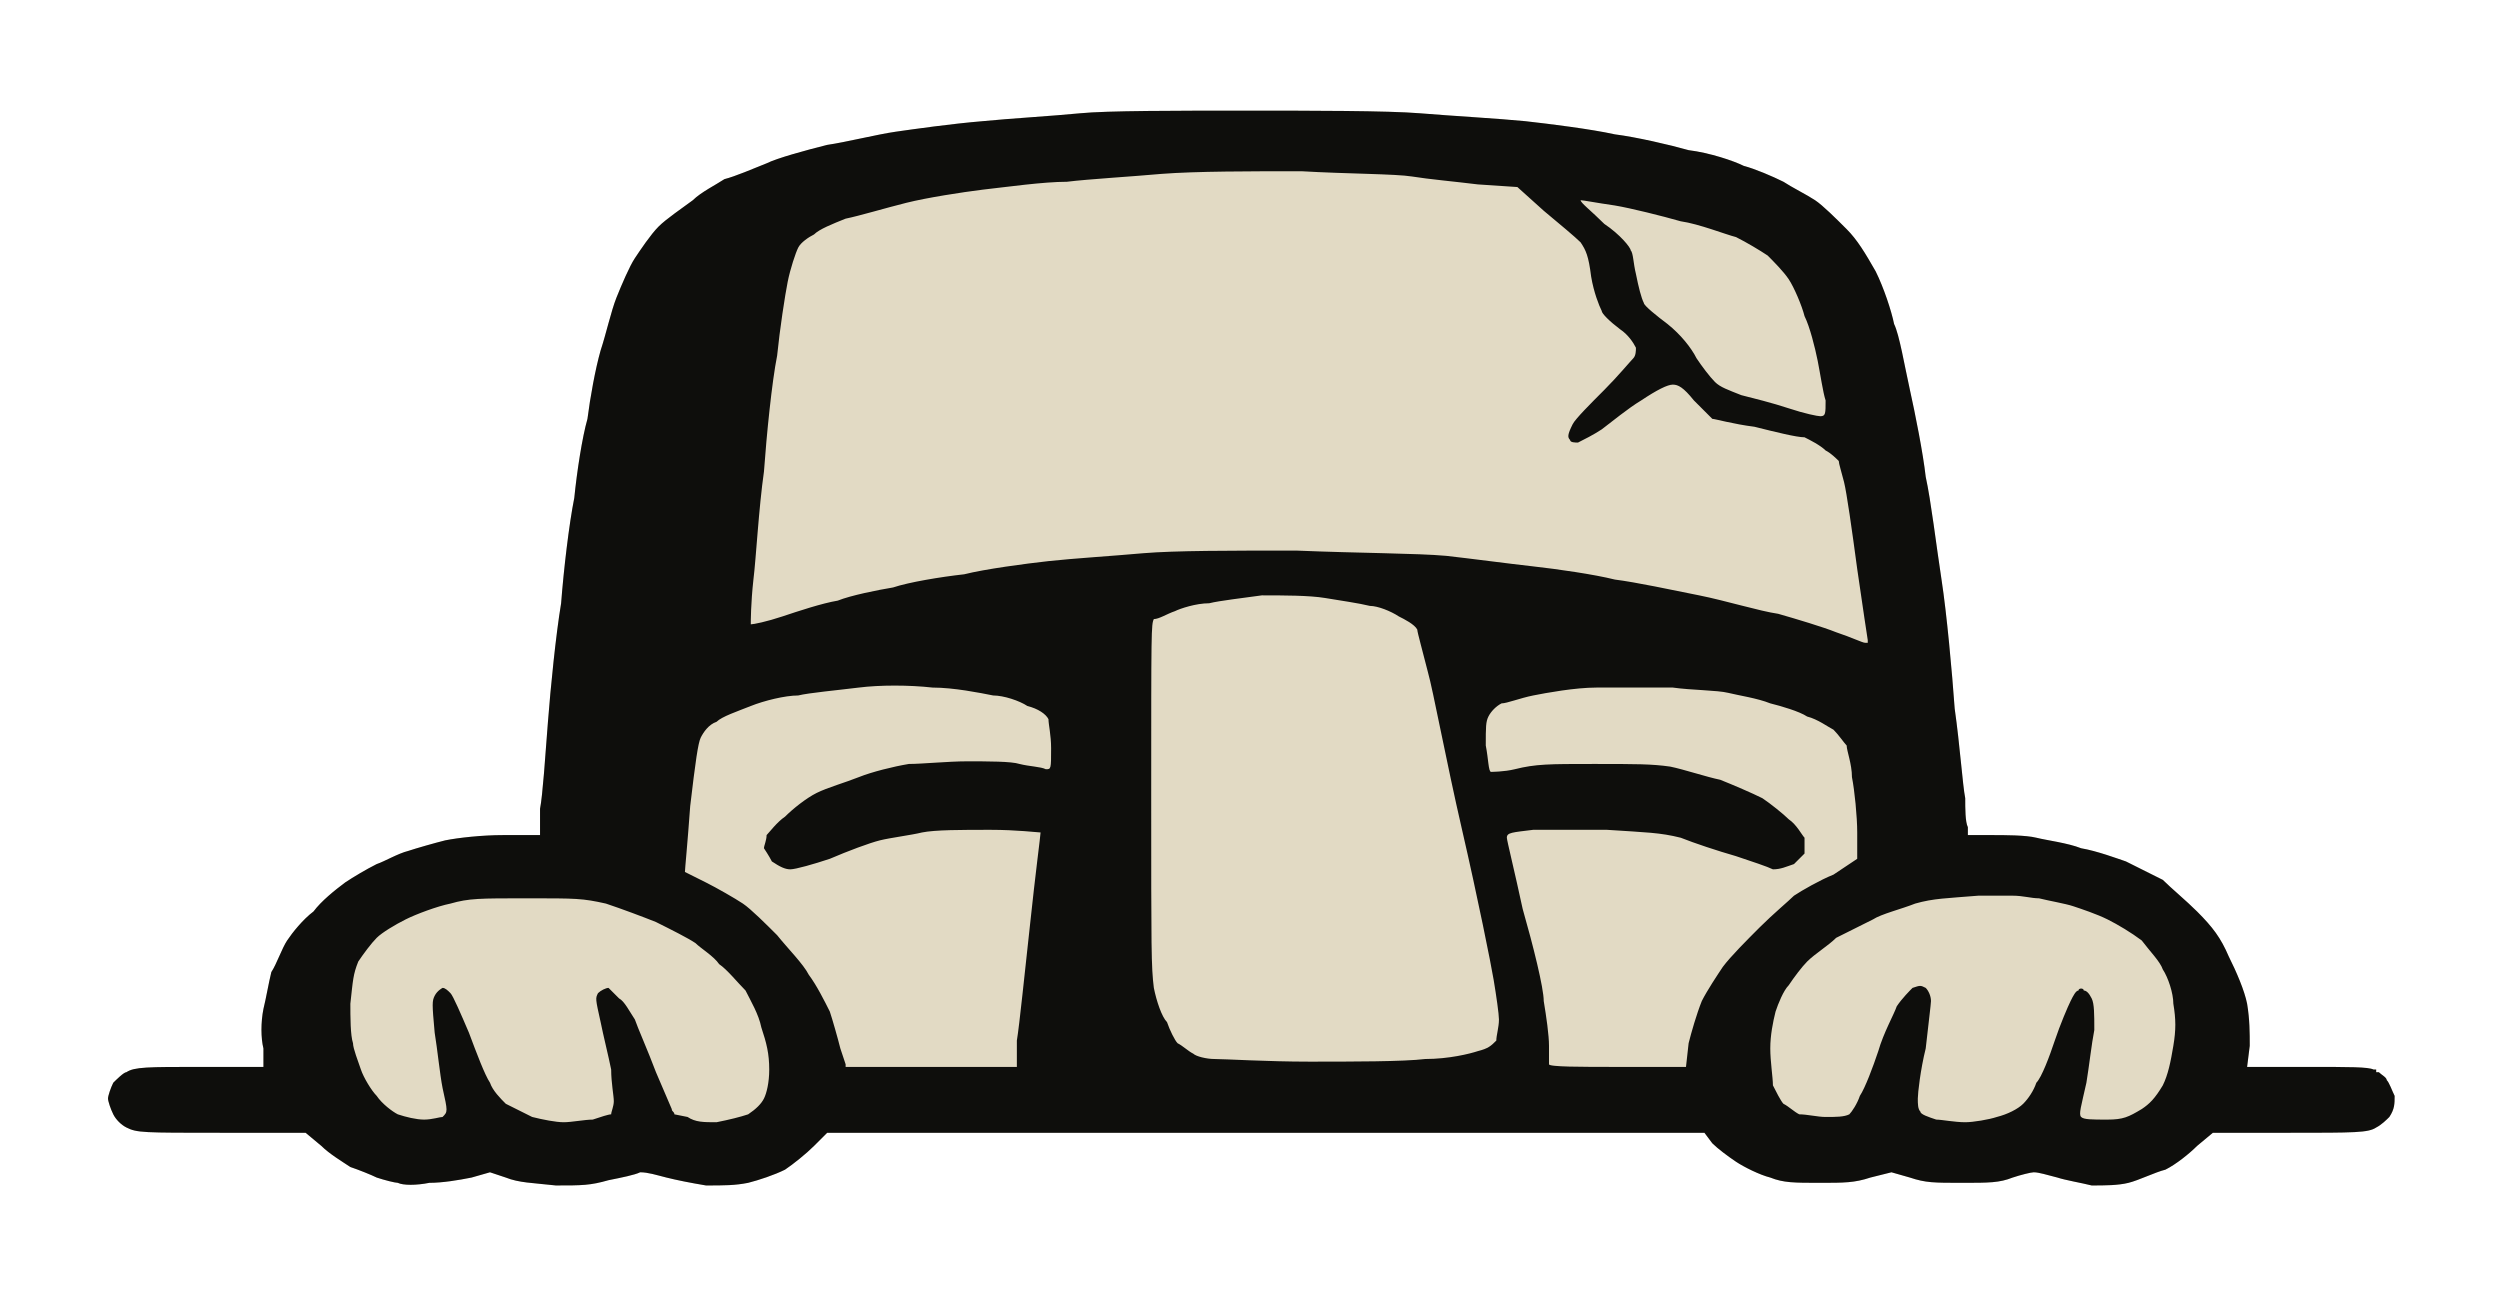
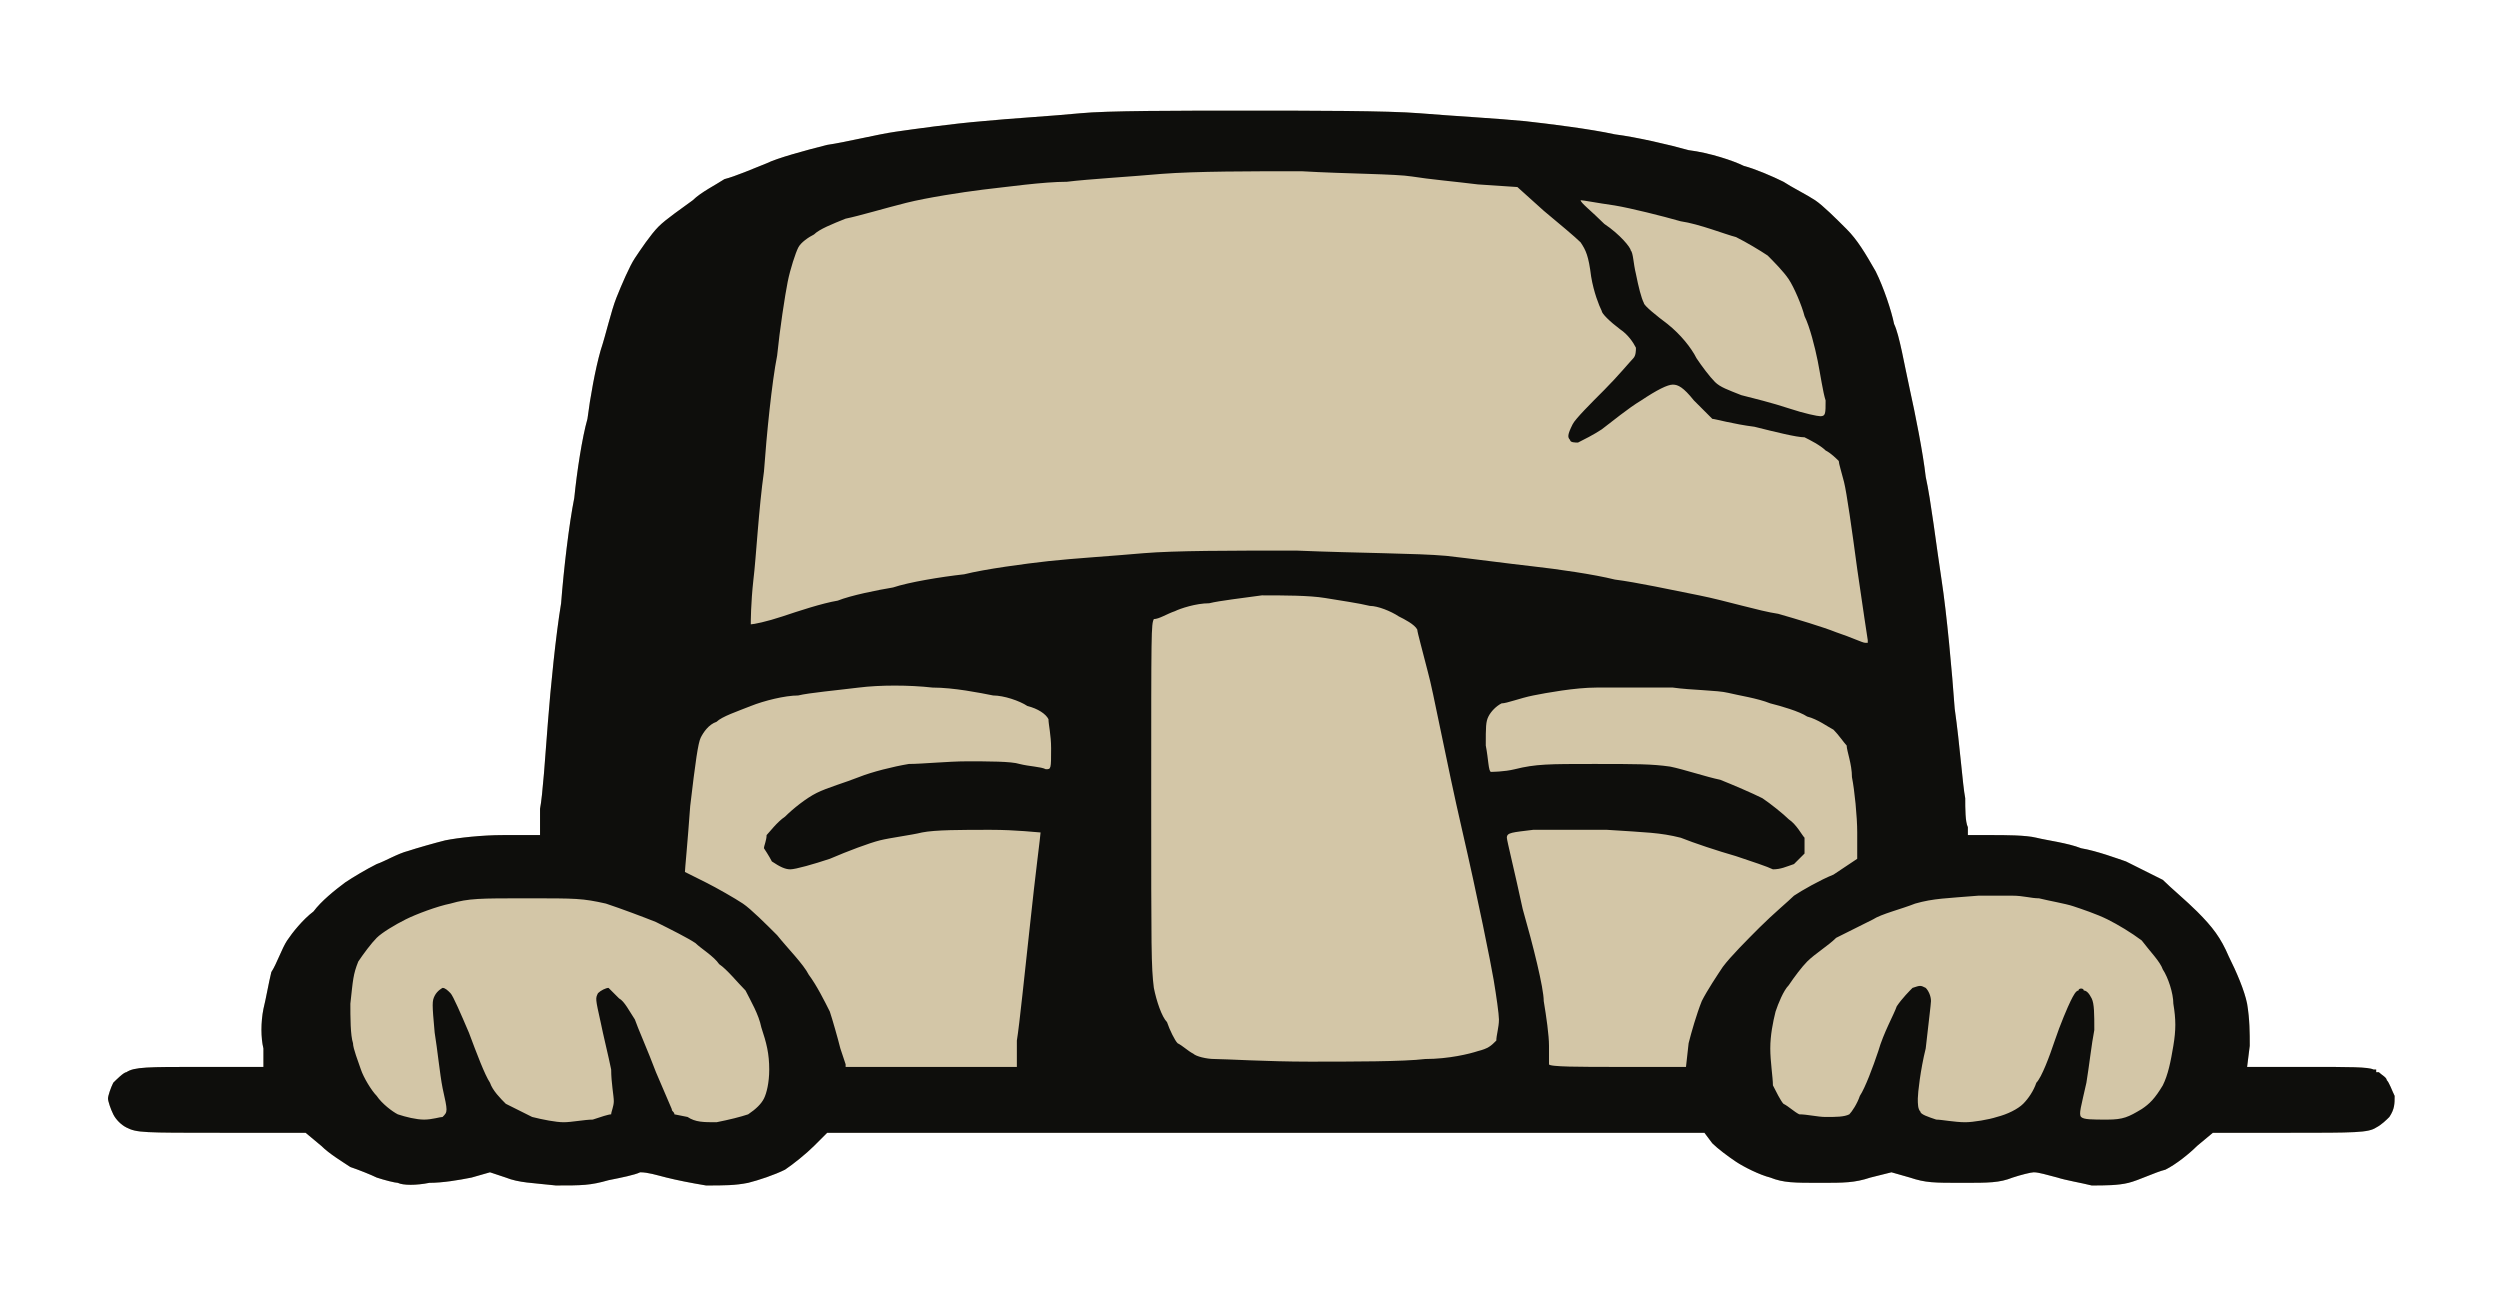
<svg xmlns="http://www.w3.org/2000/svg" version="1.1" viewBox="293 287 949 491" id="svg1">
  <defs>
    <clipPath id="outline-clip">
      <path d="M 766 329 C 740 329 713 329 703 330 C 693 331 676 332 666 333 C 654 334 640 336 633 337 C 626 338 614 341 607 342 C 599 344 588 347 584 349 C 579 351 572 354 568 355 C 565 357 559 360 556 363 C 552 366 546 370 543 373 C 540 376 536 382 534 385 C 532 388 529 395 527 400 C 525 405 523 414 521 420 C 519 427 517 438 516 446 C 514 453 512 466 511 476 C 509 486 507 503 506 516 C 504 528 502 548 501 561 C 500 574 499 589 498 594 L 498 604 L 484 604 C 476 604 467 605 462 606 C 458 607 451 609 448 610 C 444 611 439 614 436 615 C 432 617 427 620 424 622 C 420 625 415 629 412 633 C 408 636 404 641 402 644 C 400 647 398 653 396 656 C 395 660 394 666 393 670 C 392 675 392 681 393 685 L 393 692 L 369 692 C 349 692 344 692 341 694 C 340 694 337 697 336 698 C 335 700 334 703 334 704 C 334 705 335 708 336 710 C 337 712 339 714 341 715 C 345 717 347 717 377 717 L 409 717 L 415 722 C 418 725 423 728 426 730 C 429 731 434 733 436 734 C 439 735 443 736 444 736 C 446 737 451 737 456 736 C 461 736 467 735 472 734 L 479 732 L 485 734 C 490 736 495 736 504 737 C 514 737 517 737 524 735 C 529 734 534 733 536 732 C 539 732 542 733 546 734 C 550 735 555 736 561 737 C 568 737 572 737 577 736 C 581 735 587 733 591 731 C 594 729 599 725 602 722 L 607 717 L 774 717 L 940 717 L 943 721 C 945 723 949 726 952 728 C 955 730 961 733 965 734 C 970 736 974 736 984 736 C 993 736 997 736 1003 734 L 1011 732 L 1018 734 C 1024 736 1027 736 1038 736 C 1048 736 1052 736 1057 734 C 1060 733 1064 732 1065 732 C 1067 732 1070 733 1074 734 C 1077 735 1083 736 1087 737 C 1092 737 1097 737 1101 736 C 1105 735 1111 732 1115 731 C 1119 729 1124 725 1127 722 L 1133 717 L 1162 717 C 1187 717 1192 717 1195 715 C 1197 714 1199 712 1200 711 C 1202 708 1202 706 1202 703 C 1201 701 1200 698 1199 697 C 1199 696 1197 695 1196 694 L 1195 694 L 1195 693 C 1194 693 1194 693 1194 693 C 1192 692 1185 692 1169 692 L 1146 692 L 1147 684 C 1147 679 1147 674 1146 668 C 1145 663 1142 656 1139 650 C 1136 643 1133 639 1127 633 C 1123 629 1117 624 1114 621 C 1110 619 1104 616 1100 614 C 1097 613 1089 610 1083 609 C 1078 607 1070 606 1066 605 C 1062 604 1054 604 1049 604 L 1040 604 L 1040 601 C 1039 599 1039 594 1039 590 C 1038 585 1037 570 1035 556 C 1034 542 1032 520 1030 507 C 1028 494 1026 477 1024 468 C 1023 459 1020 444 1018 435 C 1016 426 1014 414 1012 410 C 1011 405 1008 396 1005 390 C 1001 383 998 378 994 374 C 990 370 985 365 982 363 C 979 361 973 358 970 356 C 966 354 959 351 955 350 C 951 348 942 345 934 344 C 927 342 914 339 906 338 C 897 336 881 334 872 333 C 862 332 844 331 832 330 C 820 329 790 329 766 329 z" />
    </clipPath>
  </defs>
  <g id="g1">
-     <path id="body" style="fill:#E2DAC4" clip-path="url(#outline-clip)" d="M 744 327 C 729 328 707 329 696 330 C 685 330 667 332 657 333 C 647 334 634 336 630 337 C 625 337 614 340 606 341 C 599 343 588 346 584 348 C 579 350 572 353 568 354 C 565 356 560 359 556 362 C 554 363 551 365 548 368 C 547 369 546 370 545 370 C 545 371 544 372 543 373 C 543 373 542 373 542 373 C 538 377 534 384 532 387 C 531 388 531 390 530 391 C 530 391 530 391 530 392 C 530 392 530 392 530 392 C 528 395 526 398 526 401 C 524 405 522 414 520 420 C 518 427 516 438 515 446 C 513 453 511 466 510 476 C 508 486 506 502 505 512 C 504 521 502 541 501 556 C 499 571 498 587 497 593 L 497 602 L 497 603 L 488 603 C 483 603 476 603 471 604 C 466 605 459 606 454 607 C 450 608 443 611 438 613 C 434 615 428 619 424 621 C 421 623 416 627 413 629 C 410 632 406 637 403 642 C 400 646 397 652 396 655 C 395 658 393 664 392 669 C 392 674 391 680 392 684 L 392 691 L 369 691 C 357 691 345 691 343 692 C 342 692 342 692 342 692 C 342 692 342 692 342 692 L 341 692 L 340 693 L 340 693 C 339 694 337 695 337 696 C 335 698 334 701 333 702 C 333 705 333 707 335 710 C 336 712 338 714 340 716 L 342 717 L 343 717 C 347 718 353 718 377 718 L 409 718 L 410 718 L 415 723 C 418 726 423 730 427 732 C 431 733 438 736 441 737 C 445 737 451 738 456 738 C 461 737 468 736 472 735 L 478 733 L 478 733 C 478 733 479 733 479 733 L 486 735 C 490 737 496 737 504 738 C 505 738 506 738 506 738 C 507 738 507 738 508 738 C 515 738 518 738 524 736 C 529 735 535 734 538 734 C 540 734 546 735 550 736 C 554 737 559 738 564 738 C 568 738 574 737 578 736 C 581 736 587 734 591 732 C 594 730 599 727 602 724 L 608 718 L 773 718 L 939 718 L 945 724 C 948 727 954 730 957 732 C 959 733 961 733 963 734 C 963 734 963 734 963 734 C 963 734 963 734 963 734 C 966 735 968 736 971 737 C 976 738 981 738 987 738 C 993 738 999 737 1004 735 L 1011 733 L 1018 735 C 1024 737 1027 737 1037 737 C 1045 737 1050 737 1054 736 C 1058 735 1062 734 1064 733 C 1066 733 1069 734 1073 735 C 1077 736 1083 737 1087 738 C 1092 738 1097 738 1101 737 C 1105 736 1111 734 1115 732 C 1118 730 1124 726 1127 723 L 1133 718 L 1162 718 C 1184 718 1192 718 1194 717 C 1196 716 1199 714 1200 713 C 1202 711 1202 709 1202 706 C 1203 704 1203 703 1202 702 C 1202 699 1202 698 1200 696 C 1199 695 1196 693 1194 692 C 1192 691 1185 691 1169 691 L 1147 691 L 1148 684 C 1148 679 1148 674 1147 668 C 1146 663 1143 656 1141 650 C 1140 649 1139 647 1138 646 C 1138 646 1138 646 1138 646 C 1138 646 1138 646 1138 646 C 1136 643 1134 640 1132 637 C 1132 637 1131 636 1131 636 C 1131 636 1131 636 1131 636 C 1130 635 1130 635 1129 634 C 1126 630 1120 625 1116 622 C 1113 620 1106 616 1102 614 C 1100 613 1097 612 1094 611 C 1093 611 1092 610 1092 610 C 1091 610 1089 610 1089 609 C 1087 609 1085 608 1084 608 C 1078 606 1070 605 1065 604 C 1060 603 1053 603 1049 603 C 1042 603 1041 603 1041 601 C 1040 600 1039 587 1038 574 C 1037 561 1035 540 1033 528 C 1032 516 1029 494 1027 480 C 1025 465 1022 445 1020 436 C 1018 426 1015 414 1013 410 C 1013 408 1011 405 1010 402 C 1010 400 1009 398 1009 397 C 1009 396 1008 395 1007 394 C 1007 393 1006 391 1006 390 C 1002 382 1000 379 995 374 C 995 373 994 373 994 372 C 993 371 991 370 990 368 C 983 362 980 360 972 356 C 970 355 967 354 964 353 C 964 353 964 353 964 352 C 964 352 964 352 964 352 C 961 351 957 349 956 349 C 952 347 943 345 937 343 C 931 341 919 339 911 338 C 903 336 889 334 880 333 C 871 332 857 331 850 330 C 843 329 822 329 804 328 C 786 327 759 327 744 327 z " />
+     <path id="body" style="fill:#d3c6a7" clip-path="url(#outline-clip)" d="M 744 327 C 729 328 707 329 696 330 C 685 330 667 332 657 333 C 647 334 634 336 630 337 C 625 337 614 340 606 341 C 599 343 588 346 584 348 C 579 350 572 353 568 354 C 565 356 560 359 556 362 C 554 363 551 365 548 368 C 547 369 546 370 545 370 C 545 371 544 372 543 373 C 543 373 542 373 542 373 C 538 377 534 384 532 387 C 531 388 531 390 530 391 C 530 391 530 391 530 392 C 530 392 530 392 530 392 C 528 395 526 398 526 401 C 524 405 522 414 520 420 C 518 427 516 438 515 446 C 513 453 511 466 510 476 C 508 486 506 502 505 512 C 504 521 502 541 501 556 C 499 571 498 587 497 593 L 497 602 L 497 603 L 488 603 C 483 603 476 603 471 604 C 466 605 459 606 454 607 C 450 608 443 611 438 613 C 434 615 428 619 424 621 C 421 623 416 627 413 629 C 410 632 406 637 403 642 C 400 646 397 652 396 655 C 395 658 393 664 392 669 C 392 674 391 680 392 684 L 392 691 L 369 691 C 357 691 345 691 343 692 C 342 692 342 692 342 692 C 342 692 342 692 342 692 L 341 692 L 340 693 L 340 693 C 339 694 337 695 337 696 C 335 698 334 701 333 702 C 333 705 333 707 335 710 C 336 712 338 714 340 716 L 342 717 L 343 717 C 347 718 353 718 377 718 L 409 718 L 410 718 L 415 723 C 418 726 423 730 427 732 C 431 733 438 736 441 737 C 445 737 451 738 456 738 C 461 737 468 736 472 735 L 478 733 L 478 733 C 478 733 479 733 479 733 L 486 735 C 490 737 496 737 504 738 C 505 738 506 738 506 738 C 507 738 507 738 508 738 C 515 738 518 738 524 736 C 529 735 535 734 538 734 C 540 734 546 735 550 736 C 554 737 559 738 564 738 C 568 738 574 737 578 736 C 581 736 587 734 591 732 C 594 730 599 727 602 724 L 608 718 L 773 718 L 939 718 L 945 724 C 948 727 954 730 957 732 C 959 733 961 733 963 734 C 963 734 963 734 963 734 C 963 734 963 734 963 734 C 966 735 968 736 971 737 C 976 738 981 738 987 738 C 993 738 999 737 1004 735 L 1011 733 L 1018 735 C 1024 737 1027 737 1037 737 C 1045 737 1050 737 1054 736 C 1058 735 1062 734 1064 733 C 1066 733 1069 734 1073 735 C 1077 736 1083 737 1087 738 C 1092 738 1097 738 1101 737 C 1105 736 1111 734 1115 732 C 1118 730 1124 726 1127 723 L 1133 718 L 1162 718 C 1184 718 1192 718 1194 717 C 1196 716 1199 714 1200 713 C 1202 711 1202 709 1202 706 C 1203 704 1203 703 1202 702 C 1202 699 1202 698 1200 696 C 1199 695 1196 693 1194 692 C 1192 691 1185 691 1169 691 L 1147 691 L 1148 684 C 1148 679 1148 674 1147 668 C 1146 663 1143 656 1141 650 C 1140 649 1139 647 1138 646 C 1138 646 1138 646 1138 646 C 1138 646 1138 646 1138 646 C 1136 643 1134 640 1132 637 C 1132 637 1131 636 1131 636 C 1131 636 1131 636 1131 636 C 1130 635 1130 635 1129 634 C 1126 630 1120 625 1116 622 C 1113 620 1106 616 1102 614 C 1100 613 1097 612 1094 611 C 1093 611 1092 610 1092 610 C 1091 610 1089 610 1089 609 C 1087 609 1085 608 1084 608 C 1078 606 1070 605 1065 604 C 1060 603 1053 603 1049 603 C 1042 603 1041 603 1041 601 C 1040 600 1039 587 1038 574 C 1037 561 1035 540 1033 528 C 1032 516 1029 494 1027 480 C 1025 465 1022 445 1020 436 C 1018 426 1015 414 1013 410 C 1013 408 1011 405 1010 402 C 1010 400 1009 398 1009 397 C 1009 396 1008 395 1007 394 C 1007 393 1006 391 1006 390 C 1002 382 1000 379 995 374 C 995 373 994 373 994 372 C 993 371 991 370 990 368 C 983 362 980 360 972 356 C 970 355 967 354 964 353 C 964 353 964 353 964 352 C 964 352 964 352 964 352 C 961 351 957 349 956 349 C 952 347 943 345 937 343 C 931 341 919 339 911 338 C 903 336 889 334 880 333 C 871 332 857 331 850 330 C 843 329 822 329 804 328 C 786 327 759 327 744 327 z " />
    <path id="outline" style="fill:#0E0E0C" d="M 766 329 C 740 329 713 329 703 330 C 693 331 676 332 666 333 C 654 334 640 336 633 337 C 626 338 614 341 607 342 C 599 344 588 347 584 349 C 579 351 572 354 568 355 C 565 357 559 360 556 363 C 552 366 546 370 543 373 C 540 376 536 382 534 385 C 532 388 529 395 527 400 C 525 405 523 414 521 420 C 519 427 517 438 516 446 C 514 453 512 466 511 476 C 509 486 507 503 506 516 C 504 528 502 548 501 561 C 500 574 499 589 498 594 L 498 604 L 484 604 C 476 604 467 605 462 606 C 458 607 451 609 448 610 C 444 611 439 614 436 615 C 432 617 427 620 424 622 C 420 625 415 629 412 633 C 408 636 404 641 402 644 C 400 647 398 653 396 656 C 395 660 394 666 393 670 C 392 675 392 681 393 685 L 393 692 L 369 692 C 349 692 344 692 341 694 C 340 694 337 697 336 698 C 335 700 334 703 334 704 C 334 705 335 708 336 710 C 337 712 339 714 341 715 C 345 717 347 717 377 717 L 409 717 L 415 722 C 418 725 423 728 426 730 C 429 731 434 733 436 734 C 439 735 443 736 444 736 C 446 737 451 737 456 736 C 461 736 467 735 472 734 L 479 732 L 485 734 C 490 736 495 736 504 737 C 514 737 517 737 524 735 C 529 734 534 733 536 732 C 539 732 542 733 546 734 C 550 735 555 736 561 737 C 568 737 572 737 577 736 C 581 735 587 733 591 731 C 594 729 599 725 602 722 L 607 717 L 774 717 L 940 717 L 943 721 C 945 723 949 726 952 728 C 955 730 961 733 965 734 C 970 736 974 736 984 736 C 993 736 997 736 1003 734 L 1011 732 L 1018 734 C 1024 736 1027 736 1038 736 C 1048 736 1052 736 1057 734 C 1060 733 1064 732 1065 732 C 1067 732 1070 733 1074 734 C 1077 735 1083 736 1087 737 C 1092 737 1097 737 1101 736 C 1105 735 1111 732 1115 731 C 1119 729 1124 725 1127 722 L 1133 717 L 1162 717 C 1187 717 1192 717 1195 715 C 1197 714 1199 712 1200 711 C 1202 708 1202 706 1202 703 C 1201 701 1200 698 1199 697 C 1199 696 1197 695 1196 694 L 1195 694 L 1195 693 C 1194 693 1194 693 1194 693 C 1192 692 1185 692 1169 692 L 1146 692 L 1147 684 C 1147 679 1147 674 1146 668 C 1145 663 1142 656 1139 650 C 1136 643 1133 639 1127 633 C 1123 629 1117 624 1114 621 C 1110 619 1104 616 1100 614 C 1097 613 1089 610 1083 609 C 1078 607 1070 606 1066 605 C 1062 604 1054 604 1049 604 L 1040 604 L 1040 601 C 1039 599 1039 594 1039 590 C 1038 585 1037 570 1035 556 C 1034 542 1032 520 1030 507 C 1028 494 1026 477 1024 468 C 1023 459 1020 444 1018 435 C 1016 426 1014 414 1012 410 C 1011 405 1008 396 1005 390 C 1001 383 998 378 994 374 C 990 370 985 365 982 363 C 979 361 973 358 970 356 C 966 354 959 351 955 350 C 951 348 942 345 934 344 C 927 342 914 339 906 338 C 897 336 881 334 872 333 C 862 332 844 331 832 330 C 820 329 790 329 766 329 z M 787 352 C 804 353 823 353 829 354 C 835 355 846 356 854 357 L 869 358 C 869 358 869 358 869 358 L 879 367 C 885 372 891 377 893 379 C 895 382 896 384 897 392 C 898 398 900 403 901 405 C 901 406 904 409 908 412 C 911 414 913 417 914 419 C 914 420 914 422 913 423 C 912 424 907 430 902 435 C 897 440 891 446 890 448 C 888 452 888 453 889 454 C 889 455 891 455 892 455 C 894 454 898 452 901 450 C 905 447 911 442 916 439 C 922 435 926 433 928 433 C 930 433 932 434 936 439 C 939 442 942 445 943 446 C 944 446 951 448 959 449 C 967 451 975 453 978 453 C 980 454 984 456 986 458 C 988 459 990 461 991 462 C 991 463 992 466 993 470 C 994 474 996 488 998 503 C 1000 517 1002 530 1002 530 C 1002 530 1002 531 1002 531 C 1002 531 1001 531 1001 531 C 1000 531 996 529 990 527 C 985 525 975 522 968 520 C 961 519 948 515 938 513 C 928 511 914 508 906 507 C 898 505 884 503 875 502 C 866 501 851 499 842 498 C 831 497 809 497 785 496 C 760 496 739 496 727 497 C 716 498 700 499 691 500 C 682 501 667 503 659 505 C 650 506 638 508 632 510 C 626 511 616 513 611 515 C 605 516 596 519 590 521 C 584 523 579 524 578 524 C 578 523 578 516 579 507 C 580 499 581 480 583 466 C 584 452 586 432 588 422 C 589 412 591 399 592 394 C 593 389 595 383 596 381 C 597 379 600 377 602 376 C 604 374 609 372 614 370 C 619 369 629 366 637 364 C 645 362 658 360 666 359 C 675 358 689 356 698 356 C 706 355 723 354 734 353 C 747 352 768 352 787 352 z M 893 363 C 894 363 899 364 906 365 C 912 366 924 369 931 371 C 938 372 948 376 952 377 C 956 379 961 382 964 384 C 966 386 970 390 972 393 C 974 396 977 403 978 407 C 980 411 982 419 983 424 C 984 429 985 436 986 439 C 986 444 986 445 984 445 C 983 445 978 444 972 442 C 966 440 958 438 954 437 C 949 435 946 434 944 432 C 942 430 939 426 937 423 C 935 419 931 414 926 410 C 922 407 917 403 917 402 C 916 400 915 396 914 391 C 913 387 913 383 912 382 C 912 381 908 376 902 372 C 897 367 893 364 893 363 L 893 363 z M 772 513 C 780 513 790 513 796 514 C 802 515 809 516 813 517 C 816 517 821 519 824 521 C 826 522 830 524 831 526 C 831 527 833 534 835 542 C 837 549 842 576 848 602 C 854 628 859 653 860 659 C 861 665 862 672 862 674 C 862 677 861 680 861 682 C 859 684 858 685 854 686 C 851 687 843 689 834 689 C 826 690 806 690 790 690 C 774 690 758 689 754 689 C 751 689 747 688 746 687 C 744 686 742 684 740 683 C 739 682 737 678 736 675 C 734 673 732 667 731 662 C 730 654 730 648 730 589 C 730 526 730 524 731 522 C 733 522 736 520 739 519 C 741 518 747 516 752 516 C 756 515 765 514 772 513 z M 647 548 C 655 548 665 550 670 551 C 674 551 680 553 683 555 C 687 556 690 558 691 560 C 691 562 692 566 692 571 C 692 579 692 579 690 579 C 688 578 684 578 680 577 C 677 576 668 576 660 576 C 653 576 643 577 638 577 C 632 578 624 580 619 582 C 614 584 607 586 603 588 C 599 590 594 594 591 597 C 588 599 585 603 584 604 C 584 606 583 608 583 609 C 583 609 585 612 586 614 C 589 616 591 617 593 617 C 595 617 602 615 608 613 C 615 610 623 607 627 606 C 631 605 639 604 643 603 C 648 602 658 602 669 602 C 679 602 687 603 688 603 C 688 604 686 619 684 638 C 682 656 680 676 679 682 L 679 692 L 646 692 L 615 692 C 614 692 614 692 614 692 C 614 692 614 692 614 691 L 612 685 C 611 681 609 674 608 671 C 606 667 603 661 600 657 C 598 653 592 647 588 642 C 584 638 578 632 575 630 C 572 628 565 624 561 622 C 557 620 553 618 553 618 C 553 617 554 607 555 593 C 557 576 558 569 559 567 C 560 565 562 562 565 561 C 567 559 573 557 578 555 C 583 553 591 551 596 551 C 600 550 611 549 619 548 C 627 547 638 547 647 548 z M 899 548 C 908 548 920 548 928 548 C 935 549 945 549 949 550 C 953 551 960 552 965 554 C 969 555 976 557 979 559 C 983 560 987 563 989 564 C 991 566 993 569 994 570 C 994 572 996 577 996 582 C 997 587 998 597 998 603 L 998 613 L 989 619 C 984 621 977 625 974 627 C 972 629 966 634 961 639 C 956 644 950 650 947 654 C 945 657 941 663 939 667 C 937 672 935 679 934 683 L 933 692 C 933 692 932 692 932 692 L 907 692 C 893 692 881 692 881 691 C 881 691 881 688 881 684 C 881 680 880 673 879 667 C 879 662 875 646 871 632 C 868 618 865 606 865 605 C 865 603 867 603 875 602 C 880 602 893 602 903 602 C 918 603 923 603 931 605 C 936 607 945 610 952 612 C 958 614 964 616 966 617 C 969 617 971 616 974 615 C 975 614 977 612 978 611 C 978 609 978 607 978 605 C 977 604 975 600 972 598 C 970 596 965 592 962 590 C 958 588 951 585 946 583 C 941 582 932 579 927 578 C 920 577 914 577 898 577 C 881 577 876 577 868 579 C 864 580 859 580 859 580 C 858 580 858 575 857 570 C 857 563 857 561 858 559 C 859 557 861 555 863 554 C 865 554 870 552 875 551 C 880 550 891 548 899 548 z M 1057 627 C 1061 627 1064 628 1067 628 C 1071 629 1077 630 1080 631 C 1083 632 1089 634 1093 636 C 1097 638 1102 641 1106 644 C 1109 648 1113 652 1114 655 C 1116 658 1118 664 1118 668 C 1119 674 1119 678 1118 684 C 1117 690 1116 695 1114 699 C 1111 704 1109 706 1106 708 C 1101 711 1099 712 1093 712 C 1087 712 1084 712 1083 711 C 1082 710 1083 707 1085 698 C 1086 692 1087 683 1088 678 C 1088 672 1088 668 1087 666 C 1086 664 1085 663 1084 663 C 1084 662 1082 662 1082 663 C 1081 663 1080 665 1079 667 C 1078 669 1075 676 1073 682 C 1071 688 1068 696 1066 698 C 1065 701 1063 704 1061 706 C 1059 708 1055 710 1051 711 C 1048 712 1042 713 1039 713 C 1035 713 1030 712 1028 712 C 1025 711 1022 710 1022 709 C 1021 708 1021 706 1021 704 C 1021 702 1022 693 1024 685 C 1025 676 1026 668 1026 667 C 1026 665 1025 663 1024 662 C 1022 661 1022 661 1019 662 C 1018 663 1015 666 1013 669 C 1012 672 1008 679 1006 686 C 1004 692 1001 700 999 703 C 998 706 996 709 995 710 C 993 711 990 711 986 711 C 983 711 979 710 976 710 C 974 709 972 707 970 706 C 969 705 967 701 966 699 C 966 696 965 690 965 685 C 965 680 966 675 967 671 C 968 668 970 663 972 661 C 974 658 977 654 979 652 C 982 649 987 646 990 643 C 994 641 1000 638 1004 636 C 1007 634 1015 632 1020 630 C 1027 628 1032 628 1044 627 C 1049 627 1053 627 1057 627 z M 493 628 C 512 628 514 628 523 630 C 529 632 537 635 542 637 C 548 640 554 643 557 645 C 559 647 564 650 566 653 C 569 655 573 660 576 663 C 578 667 581 672 582 677 C 584 683 585 687 585 693 C 585 698 584 702 583 704 C 582 706 580 708 577 710 C 574 711 570 712 565 713 C 560 713 557 713 554 711 L 549 710 C 549 709 548 709 548 708 L 542 694 C 539 686 535 677 534 674 C 532 671 530 667 528 666 C 526 664 524 662 524 662 C 523 662 521 663 520 664 C 519 666 519 666 521 675 C 522 680 524 688 525 693 C 525 698 526 703 526 705 C 526 707 525 709 525 710 C 524 710 521 711 518 712 C 515 712 510 713 507 713 C 504 713 499 712 495 711 C 491 709 487 707 485 706 C 483 704 480 701 479 698 C 477 695 474 687 471 679 C 468 672 465 665 464 664 C 463 663 462 662 461 662 C 461 662 459 663 458 665 C 457 667 457 668 458 679 C 459 685 460 695 461 700 C 463 709 463 709 461 711 C 460 711 457 712 454 712 C 451 712 447 711 444 710 C 442 709 438 706 436 703 C 434 701 431 696 430 693 C 429 690 427 685 427 683 C 426 680 426 673 426 668 C 427 659 427 657 429 652 C 431 649 434 645 436 643 C 438 641 443 638 447 636 C 451 634 459 631 464 630 C 471 628 475 628 493 628 z " />
  </g>
</svg>
